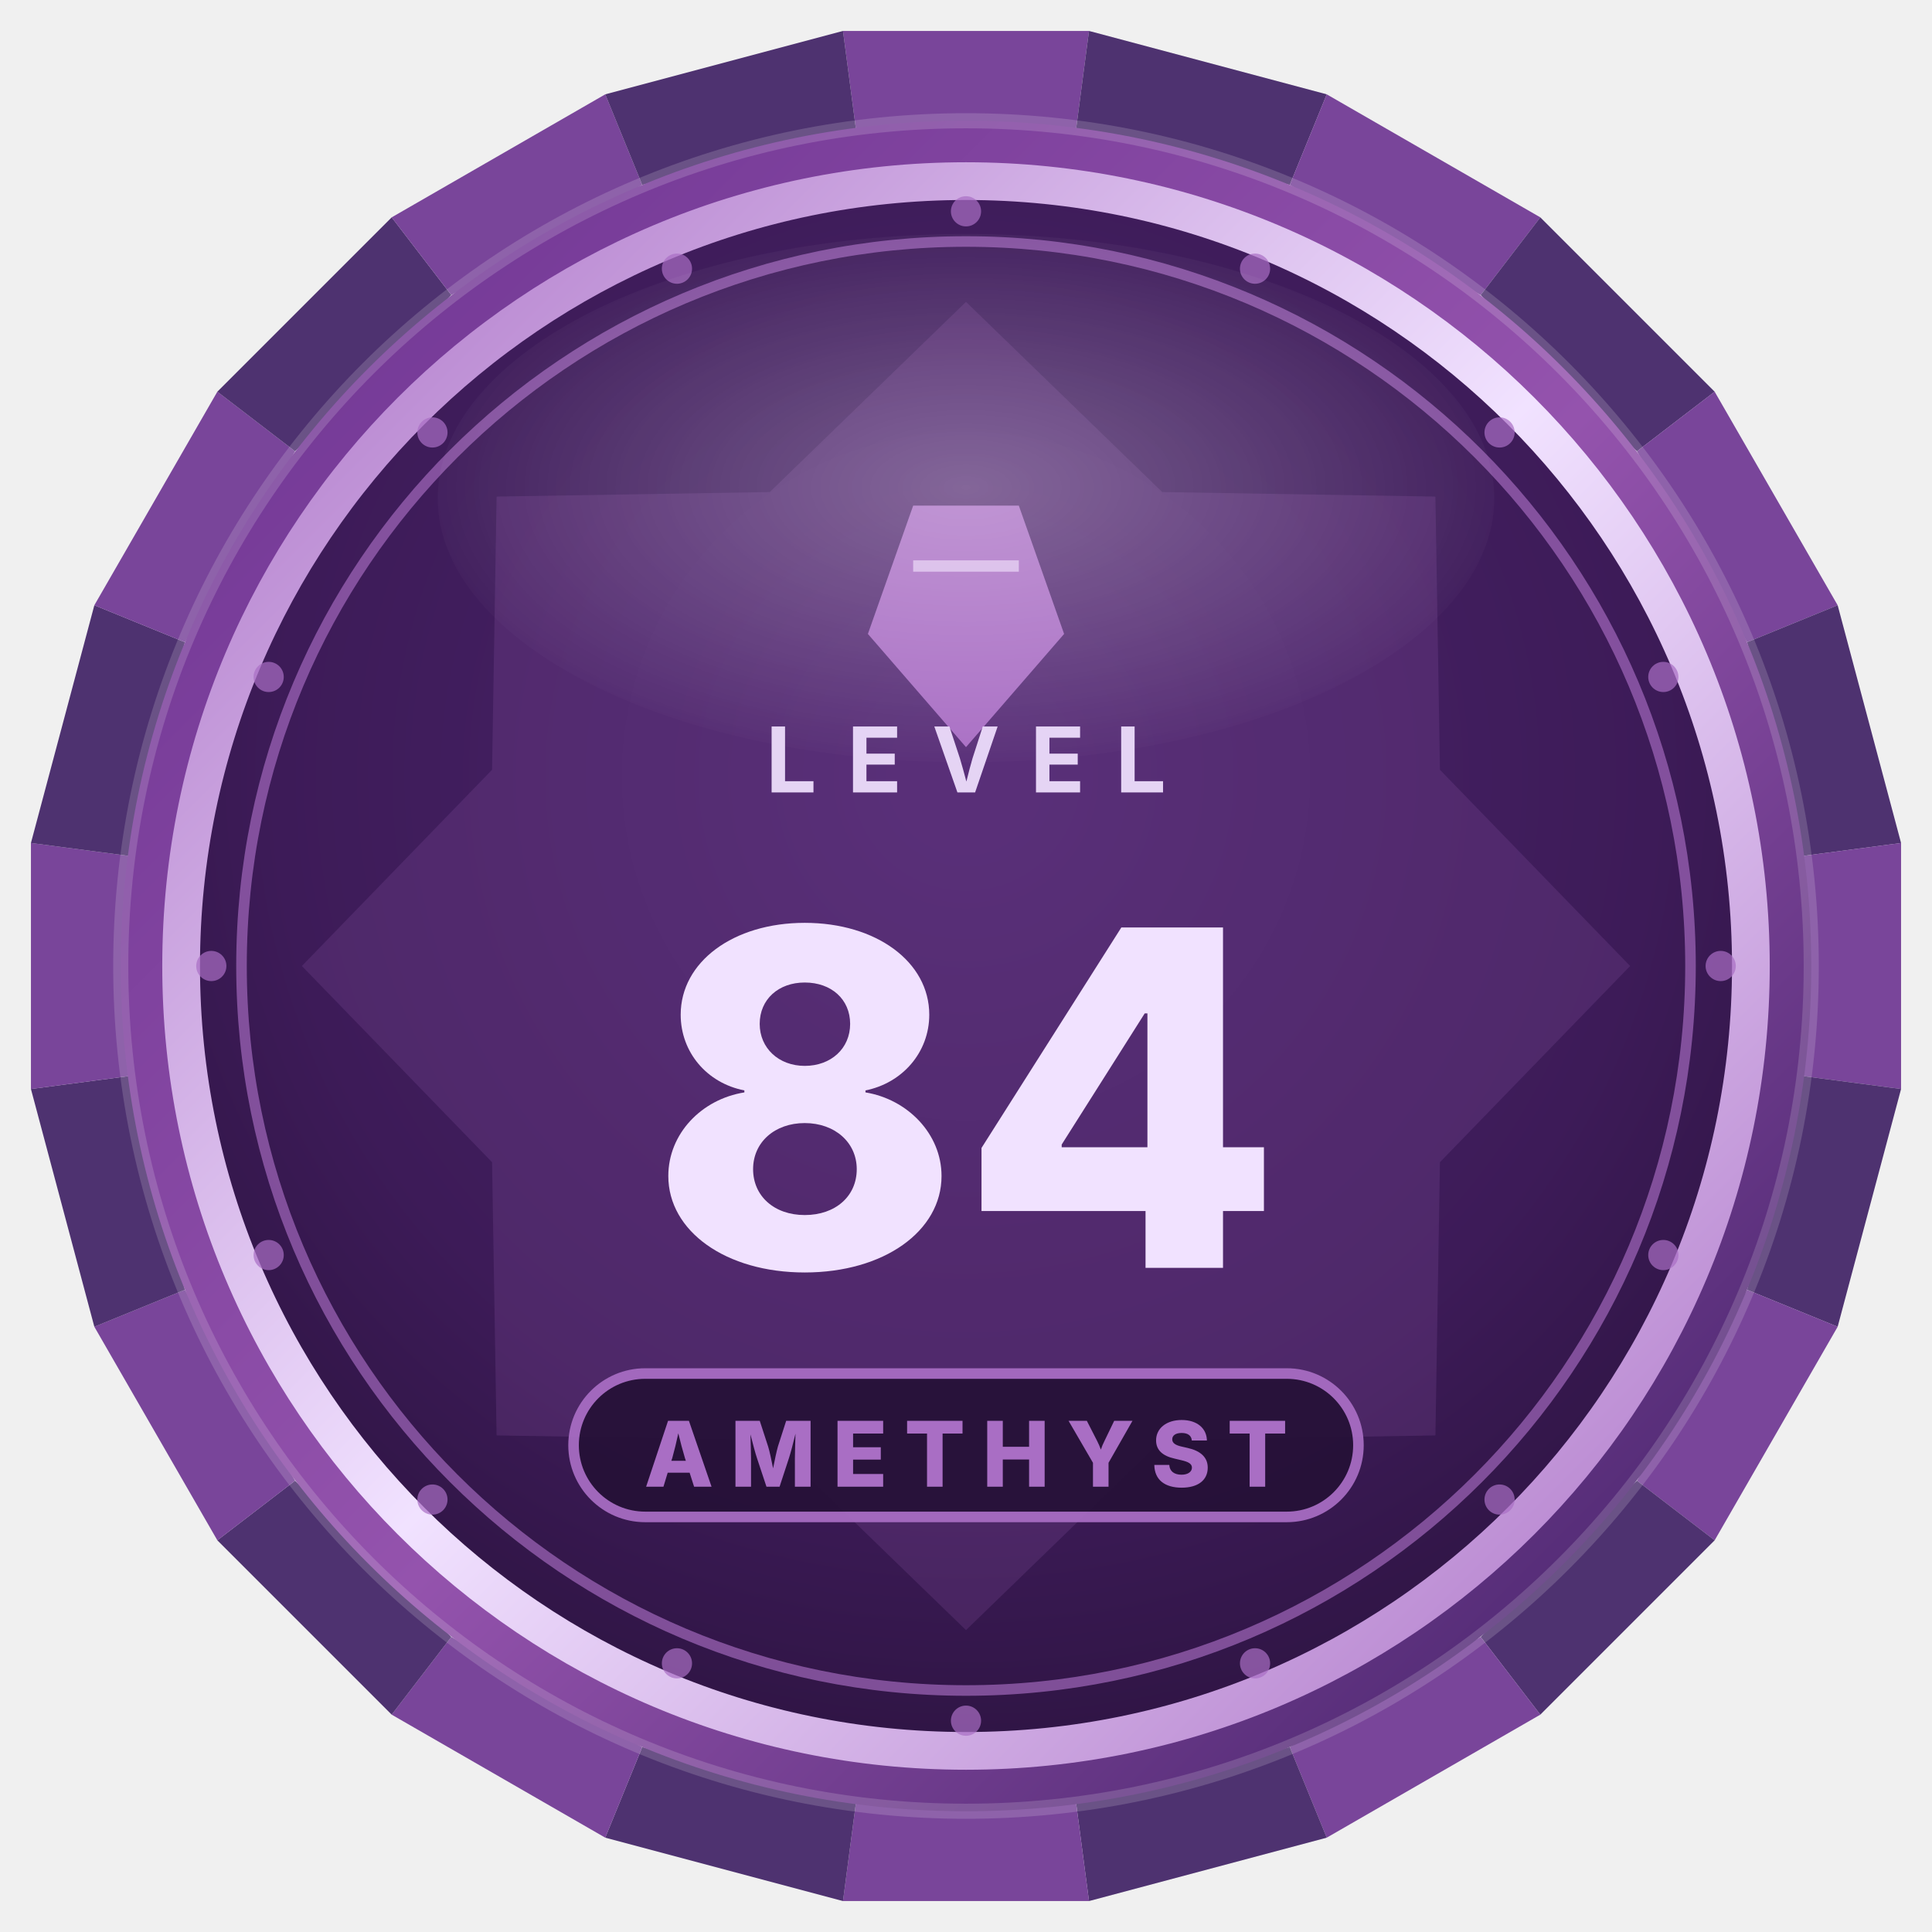
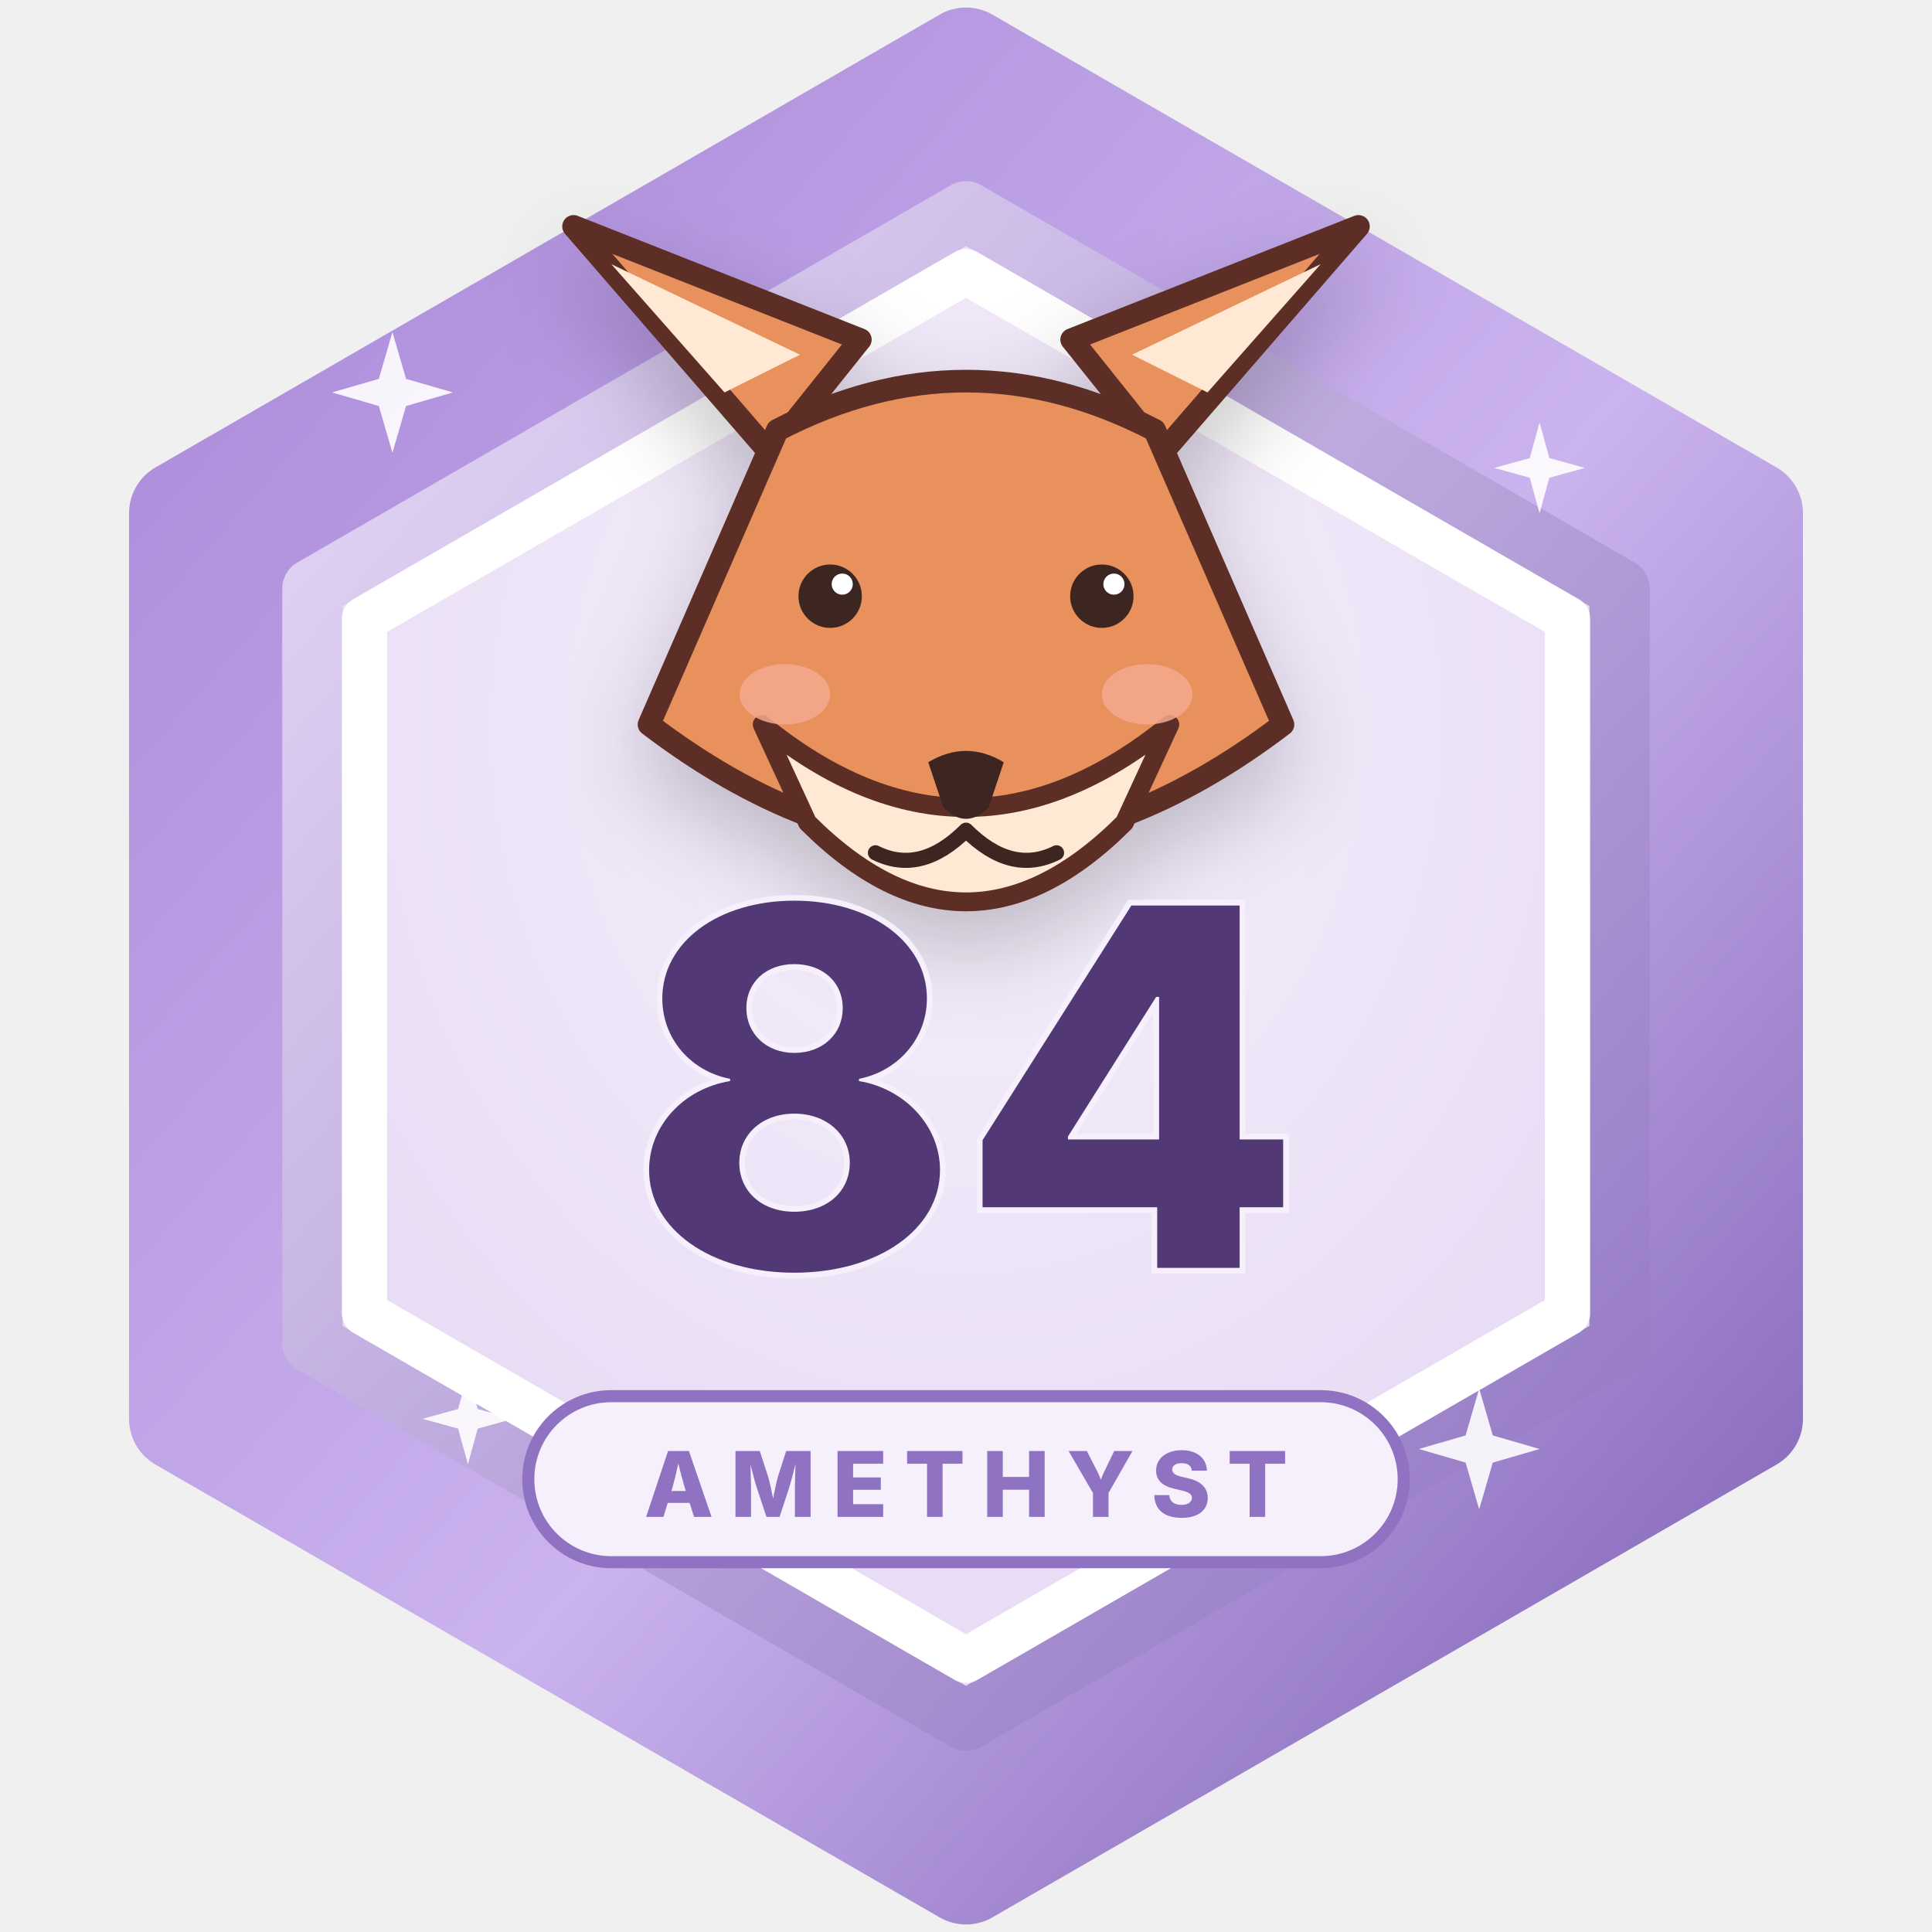
<svg xmlns="http://www.w3.org/2000/svg" viewBox="0 0 256 256" width="256" height="256" role="img" aria-label="Level 84 badge">
  <defs>
    <linearGradient id="o" x1="0%" y1="0%" x2="100%" y2="100%">
-       <stop offset="0%" stop-color="#6b3290" />
-       <stop offset="52%" stop-color="#9453ad" />
-       <stop offset="100%" stop-color="#3c1d62" />
+       <stop offset="0%" stop-color="#a887d8" />
+       <stop offset="55%" stop-color="#cbb3ee" />
+       <stop offset="100%" stop-color="#7a5cb2" />
    </linearGradient>
-     <radialGradient id="i" cx="50%" cy="38%" r="75%">
-       <stop offset="0%" stop-color="#4a246b" />
-       <stop offset="58%" stop-color="#3d1b58" />
-       <stop offset="100%" stop-color="#251036" />
+     <radialGradient id="i" cx="50%" cy="34%" r="80%">
+       <stop offset="0%" stop-color="#f6f0fc" />
+       <stop offset="70%" stop-color="#e9ddf5" />
+       <stop offset="100%" stop-color="#e9ddf5" />
    </radialGradient>
    <linearGradient id="r" x1="0%" y1="0%" x2="100%" y2="100%">
-       <stop offset="0%" stop-color="#a96ec4" />
-       <stop offset="50%" stop-color="#f1e2ff" />
-       <stop offset="100%" stop-color="#a96ec4" />
+       <stop offset="0%" stop-color="#e7dbf7" />
+       <stop offset="100%" stop-color="#8f72c1" />
    </linearGradient>
-     <radialGradient id="s" cx="50%" cy="48%" r="55%">
-       <stop offset="0%" stop-color="#ffffff" stop-opacity="0.5" />
-       <stop offset="100%" stop-color="#ffffff" stop-opacity="0" />
-     </radialGradient>
+     <filter id="soft" x="-30%" y="-30%" width="160%" height="160%">
+       <feDropShadow dx="0" dy="5" stdDeviation="6" flood-color="#000000" flood-opacity="0.22" />
+     </filter>
  </defs>
-   <polygon points="111.7,4.1 144.3,4.1 142.6,17.0 113.4,17.0" fill="#6b3290" opacity="0.9" />
-   <polygon points="144.3,4.1 175.8,12.5 170.9,24.5 142.6,17.0" fill="#3c1d62" opacity="0.9" />
-   <polygon points="175.8,12.5 204.1,28.8 196.2,39.1 170.9,24.5" fill="#6b3290" opacity="0.9" />
-   <polygon points="204.1,28.8 227.2,51.9 216.9,59.8 196.2,39.1" fill="#3c1d62" opacity="0.9" />
-   <polygon points="227.2,51.9 243.5,80.2 231.5,85.1 216.9,59.8" fill="#6b3290" opacity="0.9" />
-   <polygon points="243.5,80.2 251.9,111.7 239.0,113.4 231.5,85.1" fill="#3c1d62" opacity="0.9" />
-   <polygon points="251.9,111.7 251.9,144.3 239.0,142.6 239.0,113.4" fill="#6b3290" opacity="0.9" />
-   <polygon points="251.9,144.3 243.5,175.8 231.5,170.9 239.0,142.6" fill="#3c1d62" opacity="0.9" />
-   <polygon points="243.5,175.8 227.2,204.1 216.9,196.2 231.5,170.9" fill="#6b3290" opacity="0.9" />
-   <polygon points="227.2,204.1 204.1,227.2 196.2,216.9 216.9,196.2" fill="#3c1d62" opacity="0.9" />
-   <polygon points="204.1,227.2 175.8,243.5 170.9,231.5 196.2,216.9" fill="#6b3290" opacity="0.9" />
-   <polygon points="175.8,243.5 144.3,251.9 142.6,239.0 170.9,231.5" fill="#3c1d62" opacity="0.9" />
-   <polygon points="144.3,251.9 111.7,251.9 113.4,239.0 142.6,239.0" fill="#6b3290" opacity="0.9" />
-   <polygon points="111.7,251.9 80.2,243.5 85.1,231.5 113.4,239.0" fill="#3c1d62" opacity="0.9" />
-   <polygon points="80.2,243.5 51.9,227.2 59.8,216.9 85.1,231.5" fill="#6b3290" opacity="0.9" />
-   <polygon points="51.9,227.2 28.8,204.1 39.1,196.2 59.8,216.9" fill="#3c1d62" opacity="0.9" />
-   <polygon points="28.8,204.1 12.5,175.8 24.5,170.9 39.1,196.2" fill="#6b3290" opacity="0.9" />
-   <polygon points="12.5,175.8 4.1,144.3 17.0,142.6 24.5,170.9" fill="#3c1d62" opacity="0.9" />
-   <polygon points="4.1,144.3 4.1,111.7 17.0,113.4 17.0,142.6" fill="#6b3290" opacity="0.9" />
-   <polygon points="4.1,111.7 12.5,80.2 24.5,85.1 17.0,113.4" fill="#3c1d62" opacity="0.9" />
-   <polygon points="12.5,80.2 28.8,51.9 39.1,59.8 24.5,85.1" fill="#6b3290" opacity="0.9" />
-   <polygon points="28.8,51.9 51.9,28.8 59.8,39.1 39.1,59.8" fill="#3c1d62" opacity="0.9" />
-   <polygon points="51.9,28.8 80.2,12.5 85.1,24.5 59.8,39.1" fill="#6b3290" opacity="0.9" />
-   <polygon points="80.2,12.5 111.7,4.1 113.4,17.0 85.1,24.5" fill="#3c1d62" opacity="0.9" />
-   <circle cx="128" cy="128" r="112" fill="url(#o)" stroke="#ffffff" stroke-width="2" stroke-opacity="0.16" />
-   <circle cx="128" cy="128" r="104" fill="url(#i)" stroke="url(#r)" stroke-width="5" />
-   <circle cx="128" cy="128" r="96" fill="none" stroke="#a96ec4" stroke-width="1.4" stroke-opacity="0.65" />
-   <polygon points="128.0,40.0 154.0,65.2 190.2,65.8 190.8,102.0 216.0,128.0 190.8,154.0 190.2,190.2 154.0,190.8 128.0,216.0 102.0,190.8 65.8,190.2 65.2,154.0 40.0,128.0 65.2,102.0 65.8,65.8 102.0,65.2" fill="#a96ec4" opacity="0.16" />
-   <circle cx="128.0" cy="28.0" r="2" fill="#a96ec4" opacity="0.7" />
-   <circle cx="166.3" cy="35.6" r="2" fill="#a96ec4" opacity="0.7" />
-   <circle cx="198.7" cy="57.3" r="2" fill="#a96ec4" opacity="0.7" />
-   <circle cx="220.4" cy="89.7" r="2" fill="#a96ec4" opacity="0.7" />
-   <circle cx="228.0" cy="128.0" r="2" fill="#a96ec4" opacity="0.7" />
-   <circle cx="220.4" cy="166.3" r="2" fill="#a96ec4" opacity="0.7" />
-   <circle cx="198.7" cy="198.7" r="2" fill="#a96ec4" opacity="0.7" />
-   <circle cx="166.3" cy="220.4" r="2" fill="#a96ec4" opacity="0.7" />
-   <circle cx="128.0" cy="228.0" r="2" fill="#a96ec4" opacity="0.7" />
-   <circle cx="89.7" cy="220.4" r="2" fill="#a96ec4" opacity="0.7" />
-   <circle cx="57.3" cy="198.7" r="2" fill="#a96ec4" opacity="0.7" />
-   <circle cx="35.6" cy="166.3" r="2" fill="#a96ec4" opacity="0.7" />
-   <circle cx="28.0" cy="128.0" r="2" fill="#a96ec4" opacity="0.7" />
-   <circle cx="35.6" cy="89.7" r="2" fill="#a96ec4" opacity="0.7" />
-   <circle cx="57.3" cy="57.3" r="2" fill="#a96ec4" opacity="0.7" />
-   <circle cx="89.7" cy="35.6" r="2" fill="#a96ec4" opacity="0.7" />
-   <g>
-     <polygon points="121,67 135,67 141,84 128,99 115,84" fill="#a96ec4" />
-     <path d="M121 75 L135 75" fill="none" stroke="#f1e2ff" stroke-width="1.5" stroke-opacity="0.6" />
+   <polygon points="128.0,8.0 231.9,68.0 231.9,188.0 128.0,248.0 24.1,188.0 24.1,68.0" fill="url(#o)" stroke="url(#o)" stroke-width="14" stroke-linejoin="round" />
+   <polygon points="128.0,28.0 214.6,78.0 214.6,178.0 128.0,228.0 41.4,178.0 41.4,78.0" fill="url(#i)" stroke="url(#r)" stroke-width="8" stroke-linejoin="round" />
+   <polygon points="128.0,36.0 207.7,82.0 207.7,174.0 128.0,220.0 48.3,174.0 48.3,82.0" fill="none" stroke="#ffffff" stroke-width="6" stroke-linejoin="round" />
+   <path d="M52 44 L53.8 50.2 L60 52 L53.8 53.8 L52 60 L50.2 53.8 L44 52 L50.2 50.2 Z" fill="#ffffff" opacity="0.9" />
+   <path d="M204 56 L205.3 60.7 L210 62 L205.3 63.3 L204 68 L202.7 63.3 L198 62 L202.7 60.7 Z" fill="#ffffff" opacity="0.9" />
+   <path d="M62 182 L63.3 186.7 L68 188 L63.3 189.3 L62 194 L60.7 189.3 L56 188 L60.7 186.7 Z" fill="#ffffff" opacity="0.9" />
+   <path d="M196 184 L197.8 190.2 L204 192 L197.8 193.8 L196 200 L194.2 193.8 L188 192 L194.2 190.2 Z" fill="#ffffff" opacity="0.9" />
+   <g filter="url(#soft)">
+     <g id="echo">
+       <path d="M102 60 L76 30 L114 45 Z" fill="#e8915b" stroke="#5b2f26" stroke-width="3" stroke-linejoin="round" />
+       <path d="M154 60 L180 30 L142 45 Z" fill="#e8915b" stroke="#5b2f26" stroke-width="3" stroke-linejoin="round" />
+       <path d="M96 52 L81 35 L106 47 Z" fill="#ffe9d4" />
+       <path d="M160 52 L175 35 L150 47 Z" fill="#ffe9d4" />
+       <path d="M103 57 Q128 44 153 57 L170 96 Q128 128 86 96 Z" fill="#e8915b" stroke="#5b2f26" stroke-width="3" stroke-linejoin="round" />
+       <path d="M101 96 Q128 118 155 96 L149 109 Q128 130 107 109 Z" fill="#ffe9d4" stroke="#5b2f26" stroke-width="2.5" stroke-linejoin="round" />
+       <circle cx="110" cy="79" r="4.2" fill="#3c2620" />
+       <circle cx="146" cy="79" r="4.2" fill="#3c2620" />
+       <circle cx="111.6" cy="77.4" r="1.4" fill="#ffffff" />
+       <circle cx="147.6" cy="77.4" r="1.4" fill="#ffffff" />
+       <path d="M123 101 Q128 98 133 101 L131 107 Q128 110 125 107 Z" fill="#3c2620" />
+       <path d="M128 110 Q122 116 116 113 M128 110 Q134 116 140 113" fill="none" stroke="#3c2620" stroke-width="2" stroke-linecap="round" />
+       <ellipse cx="104" cy="92" rx="6" ry="4" fill="#f5a88f" opacity="0.85" />
+       <ellipse cx="152" cy="92" rx="6" ry="4" fill="#f5a88f" opacity="0.85" />
+     </g>
  </g>
-   <ellipse cx="128" cy="66" rx="70" ry="35" fill="url(#s)" opacity="0.55" />
-   <text x="128" y="105" text-anchor="middle" fill="#f1e2ff" font-family="Inter, Arial, sans-serif" font-size="12" font-weight="700" letter-spacing="4" opacity="0.92">LEVEL</text>
-   <text x="128" y="168" text-anchor="middle" fill="#f1e2ff" font-family="Inter, Arial, sans-serif" font-size="62" font-weight="800">84</text>
-   <rect x="76" y="182" width="104" height="19" rx="9.5" fill="#251036" stroke="#a96ec4" stroke-width="1.4" opacity="0.92" />
-   <text x="128" y="197" text-anchor="middle" fill="#a96ec4" font-family="Inter, Arial, sans-serif" font-size="12" font-weight="800" letter-spacing="2.2">AMETHYST</text>
+   <text x="128" y="168" text-anchor="middle" fill="#523975" font-family="Inter, Arial, sans-serif" font-size="66" font-weight="800" stroke="#f6f0fc" stroke-width="1.5" paint-order="stroke">84</text>
+   <rect x="70" y="185" width="116" height="22" rx="11" fill="#f6f0fc" stroke="#8f72c1" stroke-width="1.6" />
+   <text x="128" y="201" text-anchor="middle" fill="#8f72c1" font-family="Inter, Arial, sans-serif" font-size="12" font-weight="800" letter-spacing="2.2">AMETHYST</text>
</svg>
